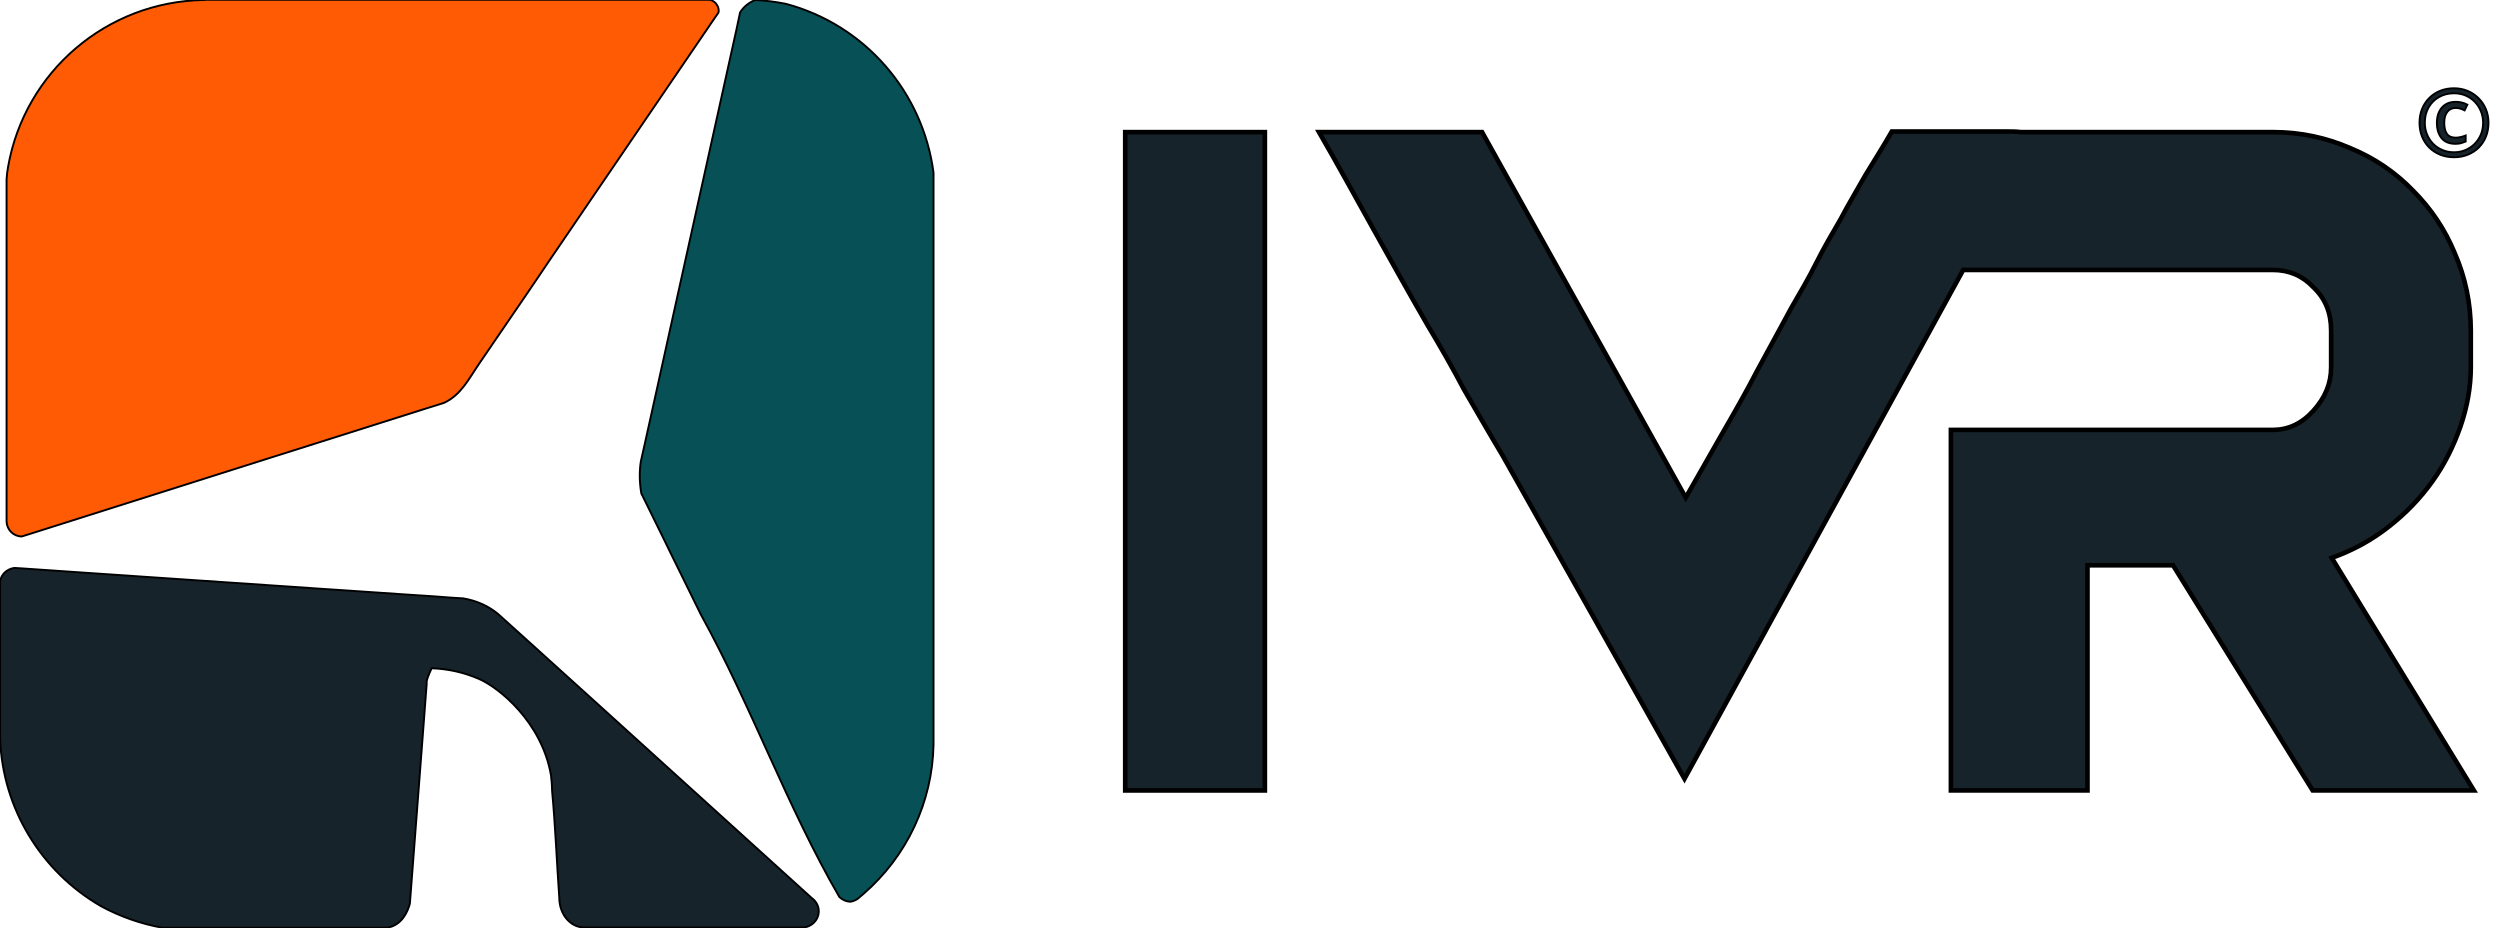
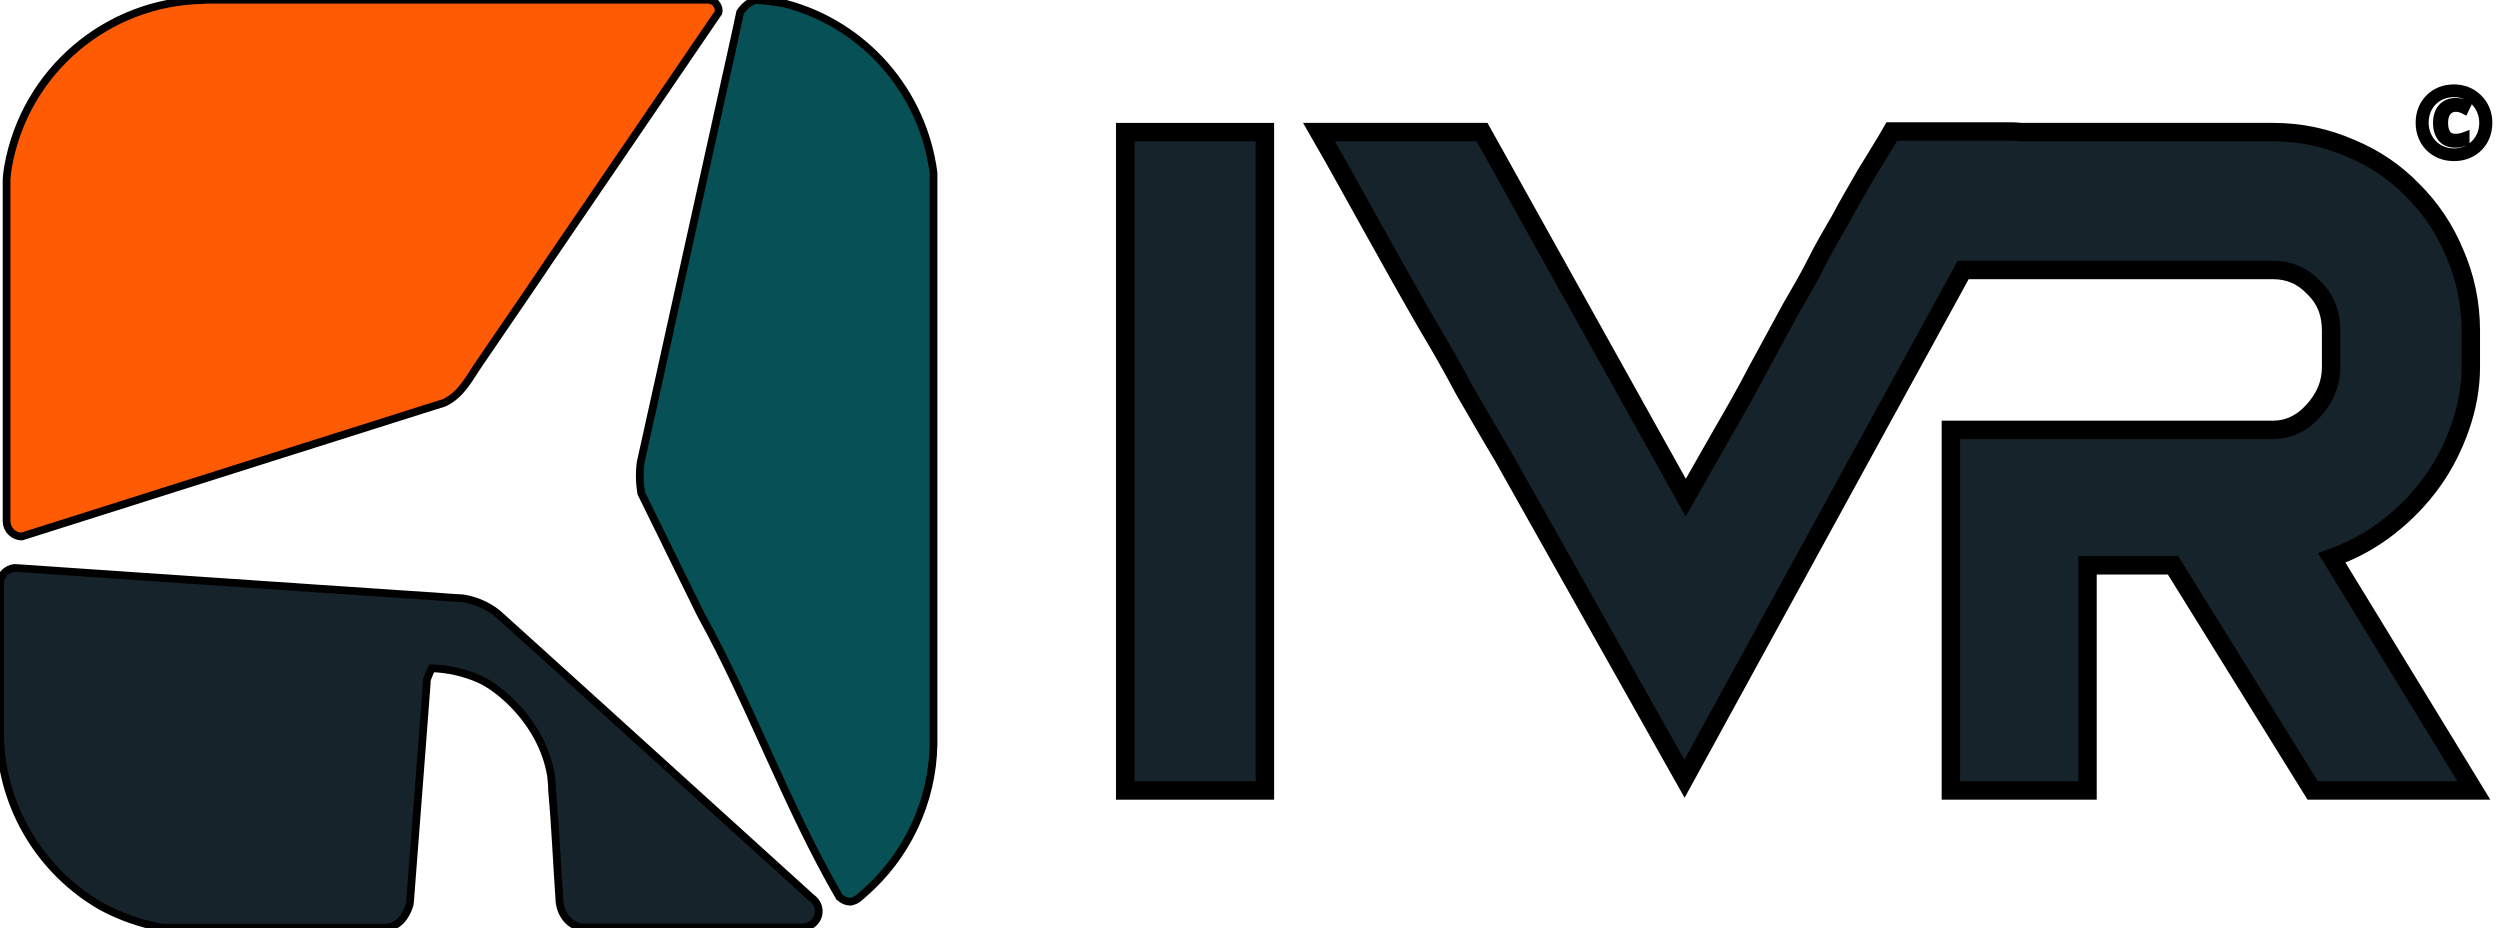
<svg xmlns="http://www.w3.org/2000/svg" version="1.1" id="svg1" x="0px" y="0px" viewBox="0 0 969.3 359.7" style="enable-background:new 0 0 969.3 359.7;" xml:space="preserve">
  <style type="text/css">
- 	.st0{fill:#16232B;stroke:#000000;stroke-width:0.75;stroke-miterlimit:10;}
- 	.st1{font-family:'Arial-BoldMT';}
- 	.st2{font-size:36.428px;}
- 	.st3{fill:#FF5B04;stroke:#000000;stroke-width:0.75;stroke-miterlimit:10;}
- 	.st4{fill:#075056;stroke:#000000;stroke-width:0.75;stroke-miterlimit:10;}
+ 	.st0{fill:#16232B;stroke:#000000;stroke-width:3;stroke-miterlimit:23.855;}
+ 	.st1{fill:#16232B;}
+ 	.st2{font-family:'Arial-BoldMT';}
+ 	.st3{font-size:36.428px;}
+ 	.st4{fill:none;stroke:#000000;stroke-width:3;stroke-miterlimit:10;}
+ 	.st5{fill:#16232B;stroke:#000000;stroke-width:3;stroke-miterlimit:10;}
+ 	.st6{fill:#FF5B04;stroke:#000000;stroke-width:3;stroke-miterlimit:10;}
+ 	.st7{fill:#075056;stroke:#000000;stroke-width:3;stroke-miterlimit:10;}
</style>
  <g id="g1" transform="translate(223.6494,-370.2004)">
    <g id="g15" transform="matrix(2.385506,0,0,2.385506,-454.1312,-683.0616)">
-       <path id="path14" class="st0" d="M404.1,462.9c-1.3,2.3-2.8,4.6-4.3,7.1c-1.4,2.5-2.8,4.8-4,7.1c-1.4,2.4-2.8,4.8-4,7.2    c-1.2,2.4-2.6,4.8-4,7.2l-5.6,10.3c-1.7,3.3-3.7,6.8-5.9,10.6c-2.1,3.7-4,7-5.7,10L337.5,463H311c3,5.2,5.9,10.5,8.8,15.7    c2.9,5.2,5.8,10.4,8.8,15.6c2.1,3.5,4.1,7,6,10.6c2.1,3.6,4.1,7.1,6.2,10.6l29.6,52.6l45.3-82.7H466c2.6,0,4.8,0.9,6.6,2.8    c2,1.9,2.9,4.2,2.9,7.1v5.9c0,2.7-1,5-2.9,7.1c-1.9,2.1-4.1,3.1-6.6,3.1h-52.3V570h22.2v-36.6h13.9l22.7,36.6h26.2l-23.1-37.8    c3.4-1.2,6.5-2.9,9.3-5.1c2.8-2.2,5.1-4.6,7.1-7.4s3.4-5.7,4.5-8.8c1.1-3.2,1.7-6.4,1.7-9.7v-5.9c0-4.5-0.9-8.7-2.6-12.6    c-1.6-3.9-3.9-7.3-6.8-10.2c-2.9-3-6.3-5.3-10.2-6.9c-3.9-1.7-8.1-2.6-12.5-2.6h-41c-0.8-0.1-1.6-0.1-2.4-0.1L404.1,462.9z" />
+       <path id="path14" class="st0" d="M404.1,462.9c-1.3,2.3-2.8,4.6-4.3,7.1c-1.4,2.5-2.8,4.8-4,7.1c-1.4,2.4-2.8,4.8-4,7.2    c-1.2,2.4-2.6,4.8-4,7.2l-5.6,10.3c-1.7,3.3-3.7,6.8-5.9,10.6c-2.1,3.7-4,7-5.7,10L337.5,463H311c3,5.2,5.9,10.5,8.8,15.7    s5.8,10.4,8.8,15.6c2.1,3.5,4.1,7,6,10.6c2.1,3.6,4.1,7.1,6.2,10.6l29.6,52.6l45.3-82.7H466c2.6,0,4.8,0.9,6.6,2.8    c2,1.9,2.9,4.2,2.9,7.1v5.9c0,2.7-1,5-2.9,7.1s-4.1,3.1-6.6,3.1h-52.3V570h22.2v-36.6h13.9l22.7,36.6h26.2l-23.1-37.8    c3.4-1.2,6.5-2.9,9.3-5.1c2.8-2.2,5.1-4.6,7.1-7.4s3.4-5.7,4.5-8.8c1.1-3.2,1.7-6.4,1.7-9.7v-5.9c0-4.5-0.9-8.7-2.6-12.6    c-1.6-3.9-3.9-7.3-6.8-10.2c-2.9-3-6.3-5.3-10.2-6.9c-3.9-1.7-8.1-2.6-12.5-2.6h-41c-0.8-0.1-1.6-0.1-2.4-0.1H404.1z" />
      <path id="path15" class="st0" d="M279.5,463v107h22.7V463H279.5z" />
-       <text transform="matrix(0.4192 0 0 0.4192 489.119 466.9294)" class="st0 st1 st2">©</text>
+       <text transform="matrix(0.4192 0 0 0.4192 489.1189 466.9294)" class="st1 st2 st3">©</text>
+       <text transform="matrix(0.4192 0 0 0.4192 489.1189 466.9294)" class="st4 st2 st3">©</text>
    </g>
    <g id="g23" transform="translate(0,-928)">
-       <path id="path20" class="st0" d="M-218.1,1518.4c-2.9,0.4-5.2,2.6-5.5,5.3v0.9v53.9v6.3c1,26.9,15.9,51.4,39.2,64.8    c7.4,4,15.4,6.8,23.7,8.3h29.8h56h1.2c6-0.8,8.2-6.6,8.9-9.1l0.1-0.7l4.9-63.9l1.6-21.1c-0.3-1,1-3.8,1.9-5.8    c6.3,0.2,12.5,1.6,18.3,4.1c7.7,3.3,24.5,16.8,28,37.5c0.2,1.9,0.4,3.9,0.4,5.8v0c1.3,14,1.8,27.5,2.8,41.6    c0,6.3,4.2,11.4,9.5,11.5h0.1h28.9h29.3h26.4h0.2c3.4-0.1,6.2-2.9,6.2-6.3c0-1.9-0.9-3.6-2.3-4.8l-0.4-0.3l-86.4-78.3l-15.6-14.1    l-2.2-2l-15.5-14l-2-1.8c-3.9-3.2-8.6-5.2-13.5-6l-4.9-0.3l-6.6-0.5l-12.2-0.8l-22-1.5l-10.6-0.7l-92.6-6.3l-21.8-1.5    L-218.1,1518.4z" />
-       <path id="path4" class="st3" d="M-144.7,1298.2c-37.5,0.6-69.3,27.7-75.8,64.6c-0.3,1.6-0.5,3.3-0.6,4.9v5.4v11.7v115.3v0.3    c0.1,3.2,2.7,5.8,5.9,5.8l3.5-1.1l92.8-29.4l17.1-5.4l42-13.3l8.3-2.6c6.7-3.1,9.7-9.5,13.7-15.3l17.9-26.2l5.5-8.1l3.7-5.5    l63.6-93.3l2-2.9c0.1-0.3,0.1-0.6,0.1-0.9c0-1-0.5-2-1.2-2.8c-0.6-0.6-1.4-1.1-2.3-1.3h-2.2h-76.9h-7.6h-31.6h-76.7L-144.7,1298.2    z" />
-       <path id="path5" class="st4" d="M69.2,1298.2c-2.4,0.9-4.5,2.6-5.9,4.8l-1.4,6.6l-25.5,115.2l-4.9,22.2l-5,22.6l-1.7,7.6    c-0.6,4-0.5,8.2,0.2,12.3l9.2,18.7l1.7,3.5l12.2,24.8c19.6,35.5,33.4,74.5,53.7,109.5c1.2,1.1,2.7,1.8,4.4,1.8    c1-0.2,2-0.6,2.8-1.2c0.7-0.6,1.4-1.2,2.1-1.8c16.9-14.6,26.8-35.7,27.2-58v-2.4v-219.2c-4.1-31.4-26.6-57.3-57.2-65.5    C77.1,1298.9,73.1,1298.4,69.2,1298.2L69.2,1298.2z" />
+       <path id="path20" class="st5" d="M-218.1,1518.4c-2.9,0.4-5.2,2.6-5.5,5.3v0.9v53.9v6.3c1,26.9,15.9,51.4,39.2,64.8    c7.4,4,15.4,6.8,23.7,8.3h29.8h56h1.2c6-0.8,8.2-6.6,8.9-9.1l0.1-0.7l4.9-63.9l1.6-21.1c-0.3-1,1-3.8,1.9-5.8    c6.3,0.2,12.5,1.6,18.3,4.1c7.7,3.3,24.5,16.8,28,37.5c0.2,1.9,0.4,3.9,0.4,5.8l0,0c1.3,14,1.8,27.5,2.8,41.6    c0,6.3,4.2,11.4,9.5,11.5h0.1h28.9H61h26.4h0.2c3.4-0.1,6.2-2.9,6.2-6.3c0-1.9-0.9-3.6-2.3-4.8l-0.4-0.3l-86.4-78.3l-15.6-14.1    l-2.2-2l-15.5-14l-2-1.8c-3.9-3.2-8.6-5.2-13.5-6l-4.9-0.3l-6.6-0.5l-12.2-0.8l-22-1.5l-10.6-0.7l-92.6-6.3l-21.8-1.5    L-218.1,1518.4z" />
+       <path id="path4" class="st6" d="M-144.7,1298.2c-37.5,0.6-69.3,27.7-75.8,64.6c-0.3,1.6-0.5,3.3-0.6,4.9v5.4v11.7v115.3v0.3    c0.1,3.2,2.7,5.8,5.9,5.8l3.5-1.1l92.8-29.4l17.1-5.4l42-13.3l8.3-2.6c6.7-3.1,9.7-9.5,13.7-15.3l17.9-26.2l5.5-8.1l3.7-5.5    l63.6-93.3l2-2.9c0.1-0.3,0.1-0.6,0.1-0.9c0-1-0.5-2-1.2-2.8c-0.6-0.6-1.4-1.1-2.3-1.3h-2.2h-76.9h-7.6h-31.6h-76.7L-144.7,1298.2    z" />
+       <path id="path5" class="st7" d="M69.2,1298.2c-2.4,0.9-4.5,2.6-5.9,4.8l-1.4,6.6l-25.5,115.2l-4.9,22.2l-5,22.6l-1.7,7.6    c-0.6,4-0.5,8.2,0.2,12.3l9.2,18.7l1.7,3.5l12.2,24.8c19.6,35.5,33.4,74.5,53.7,109.5c1.2,1.1,2.7,1.8,4.4,1.8    c1-0.2,2-0.6,2.8-1.2c0.7-0.6,1.4-1.2,2.1-1.8c16.9-14.6,26.8-35.7,27.2-58v-2.4v-219.2c-4.1-31.4-26.6-57.3-57.2-65.5    C77.1,1298.9,73.1,1298.4,69.2,1298.2L69.2,1298.2z" />
    </g>
  </g>
</svg>
